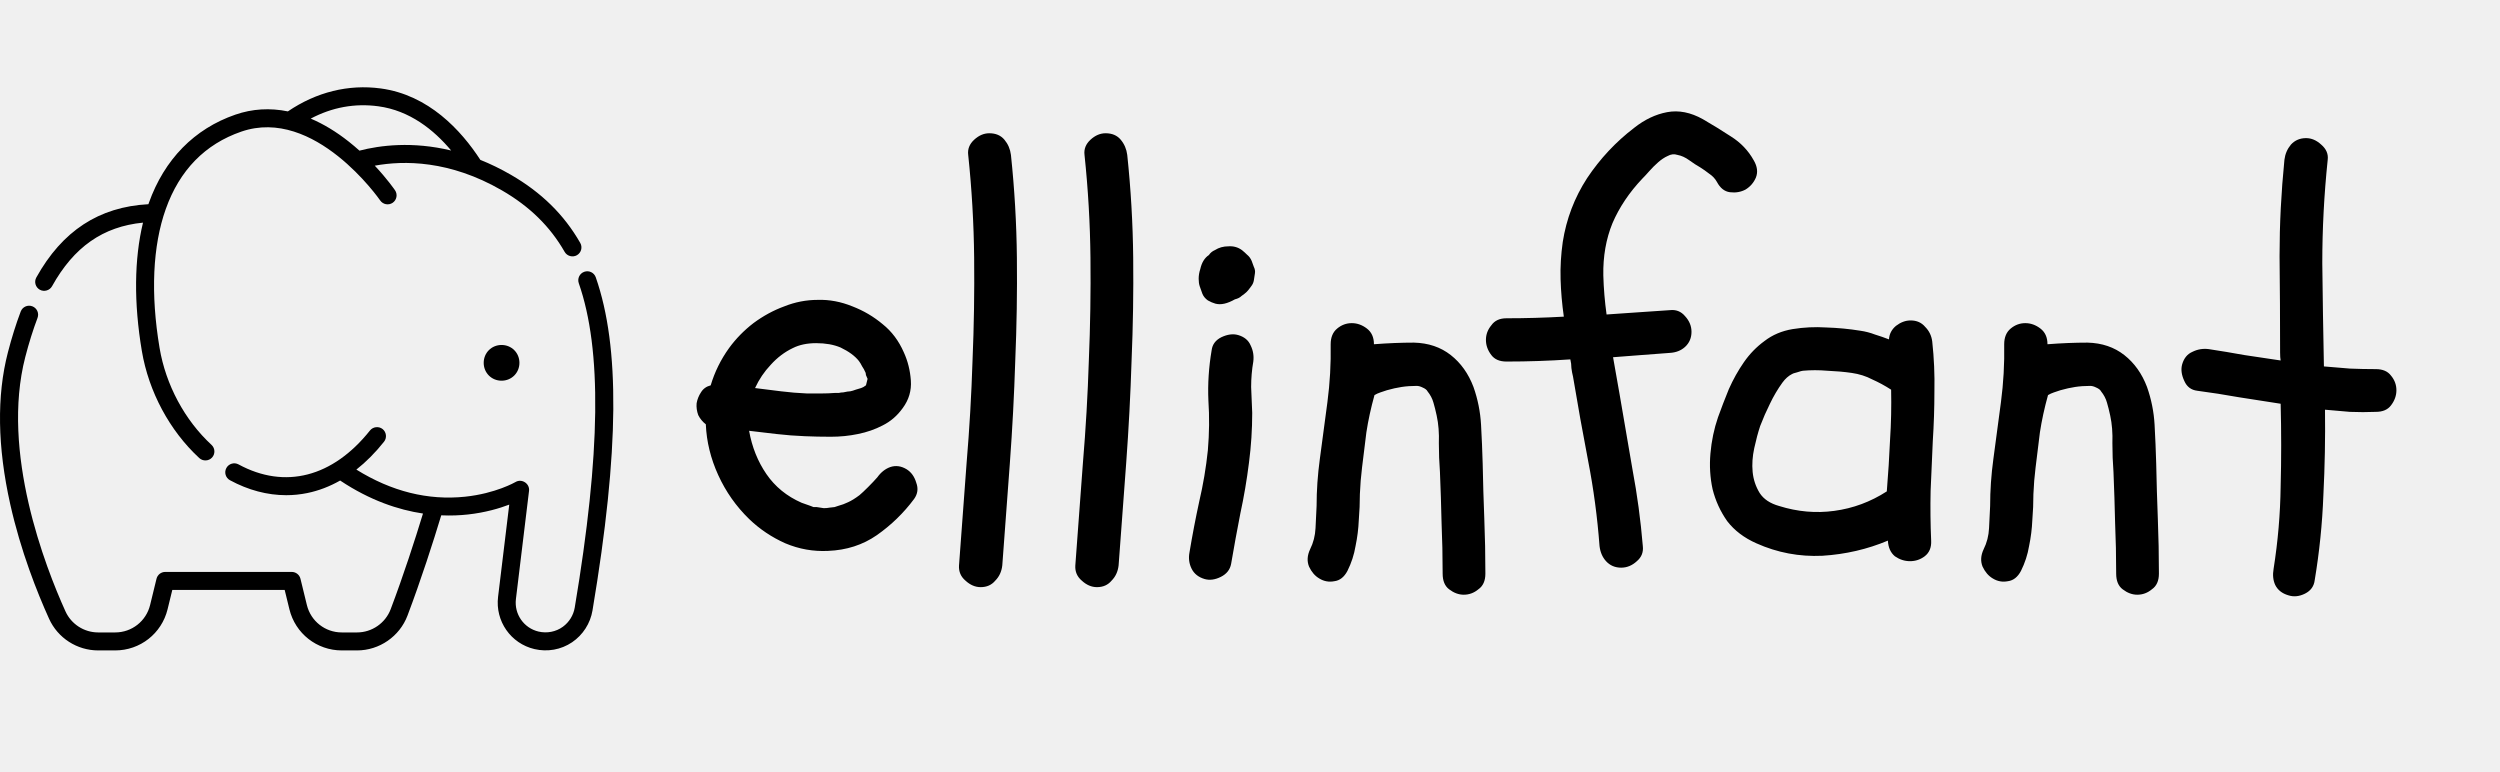
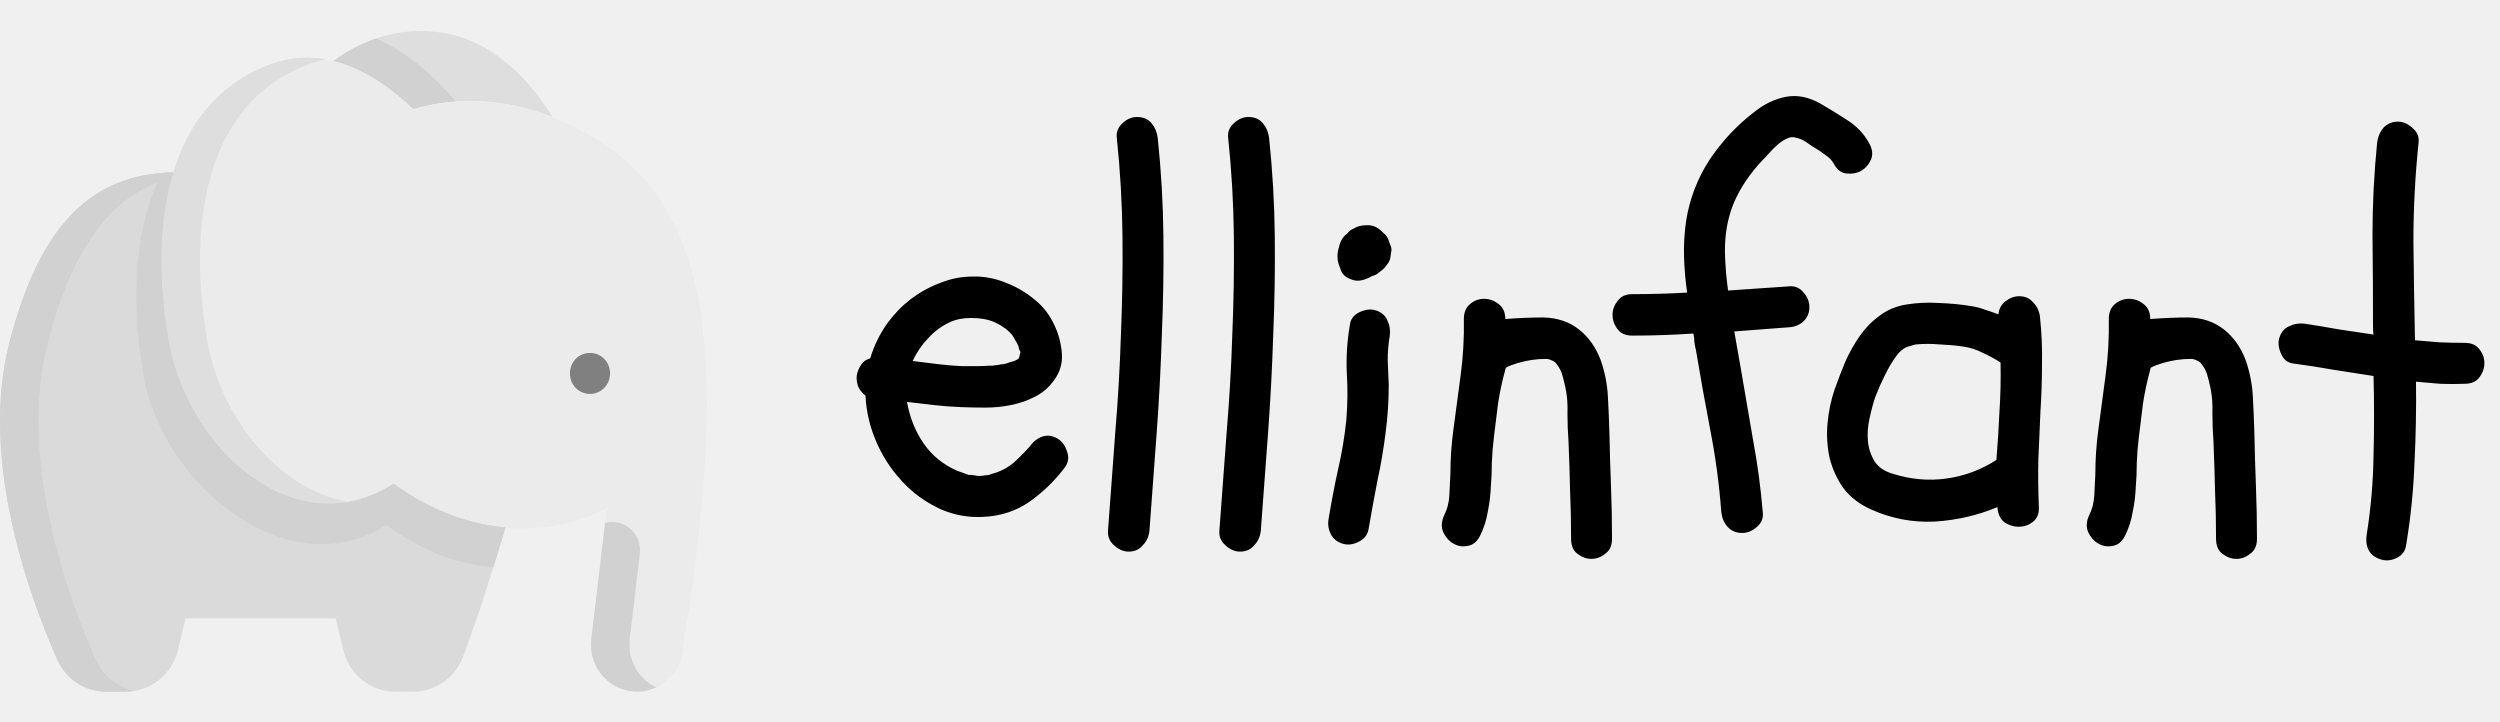
- <svg xmlns="http://www.w3.org/2000/svg" width="3159" height="975" viewBox="0 0 3159 975" fill="none">
-   <path d="M921.27 439.766C929.928 427.917 940.182 417.435 952.031 408.32C964.336 399.206 977.324 392.142 990.996 387.129C1004.67 381.66 1018.8 378.926 1033.38 378.926C1047.96 378.47 1062.55 381.204 1077.13 387.129C1091.26 392.598 1104.02 400.117 1115.41 409.688C1126.8 418.802 1135.69 430.651 1142.07 445.234C1147.08 456.172 1150.05 468.021 1150.96 480.781C1151.87 493.542 1148.45 505.163 1140.7 515.645C1133.87 525.215 1125.44 532.507 1115.41 537.52C1105.84 542.533 1095.36 546.178 1083.96 548.457C1073.03 550.736 1061.63 551.875 1049.79 551.875C1038.39 551.875 1027.45 551.647 1016.97 551.191C1005.12 550.736 993.275 549.824 981.426 548.457C970.033 547.09 958.411 545.723 946.562 544.355C950.208 564.863 957.5 583.092 968.438 599.043C979.375 614.993 994.186 627.07 1012.87 635.273C1017.88 637.096 1021.76 638.464 1024.49 639.375C1025.86 639.831 1027 640.286 1027.91 640.742C1029.28 640.742 1030.64 640.742 1032.01 640.742C1035.66 641.198 1038.62 641.654 1040.9 642.109C1043.63 642.109 1046.14 641.882 1048.42 641.426C1051.61 640.97 1053.66 640.742 1054.57 640.742C1055.94 640.286 1057.3 639.831 1058.67 639.375C1063.68 638.008 1068.01 636.413 1071.66 634.59C1075.76 632.767 1080.55 629.805 1086.02 625.703C1088.75 623.424 1092.4 620.007 1096.95 615.449C1101.51 610.892 1105.38 606.79 1108.57 603.145C1113.13 596.764 1118.6 592.435 1124.98 590.156C1131.82 587.878 1138.65 588.789 1145.49 592.891C1151.41 596.536 1155.51 602.233 1157.79 609.98C1160.53 617.272 1159.62 624.108 1155.06 630.488C1141.84 648.262 1126.12 663.529 1107.89 676.289C1090.12 688.594 1069.61 695.202 1046.37 696.113C1027.68 697.025 1009.68 693.835 992.363 686.543C975.046 678.796 959.779 668.542 946.562 655.781C930.156 639.831 917.168 621.374 907.598 600.41C898.027 579.447 892.786 558.027 891.875 536.152C887.773 532.962 884.583 529.089 882.305 524.531C880.482 519.518 879.798 514.505 880.254 509.492C881.165 504.479 882.988 499.922 885.723 495.82C888.457 491.263 892.559 488.301 898.027 486.934C903.04 470.072 910.788 454.349 921.27 439.766ZM1085.33 456.172C1080.32 449.792 1072.57 444.095 1062.09 439.082C1053.43 435.436 1043.18 433.613 1031.33 433.613C1019.93 433.613 1010.14 435.664 1001.93 439.766C991.452 444.779 982.109 451.842 973.906 460.957C965.703 469.616 959.095 479.414 954.082 490.352C965.02 491.719 975.957 493.086 986.895 494.453C997.832 495.82 1008.77 496.732 1019.71 497.188C1025.63 497.188 1031.56 497.188 1037.48 497.188C1043.4 497.188 1049.33 496.96 1055.25 496.504C1057.08 496.504 1058.67 496.504 1060.04 496.504C1061.86 496.048 1063.68 495.82 1065.51 495.82C1069.61 494.909 1072.57 494.453 1074.39 494.453C1076.67 493.997 1078.95 493.314 1081.23 492.402C1083.05 491.947 1085.33 491.263 1088.07 490.352C1090.35 489.44 1091.71 488.757 1092.17 488.301C1092.62 487.845 1093.31 487.389 1094.22 486.934L1096.27 478.73C1095.36 476.908 1094.67 475.312 1094.22 473.945C1094.22 472.122 1093.76 470.527 1092.85 469.16C1092.4 467.793 1091.26 465.742 1089.43 463.008C1088.07 460.273 1086.7 457.995 1085.33 456.172ZM1250.08 168.379C1258.28 168.379 1264.66 171.113 1269.22 176.582C1273.78 182.051 1276.51 188.431 1277.42 195.723C1281.98 239.017 1284.49 282.311 1284.94 325.605C1285.4 368.9 1284.71 412.194 1282.89 455.488C1281.52 498.783 1279.24 542.077 1276.05 585.371C1272.86 628.665 1269.67 671.732 1266.48 714.57C1265.57 722.318 1262.61 728.698 1257.6 733.711C1253.04 739.18 1246.89 741.914 1239.14 741.914C1232.3 741.914 1225.92 739.18 1220 733.711C1214.08 728.698 1211.34 722.318 1211.8 714.57C1214.99 671.732 1218.18 628.665 1221.37 585.371C1225.01 542.077 1227.52 498.783 1228.89 455.488C1230.71 412.194 1231.39 368.9 1230.94 325.605C1230.48 282.311 1227.98 239.017 1223.42 195.723C1222.51 188.431 1225.01 182.051 1230.94 176.582C1236.86 171.113 1243.24 168.379 1250.08 168.379ZM1397.05 168.379C1405.25 168.379 1411.63 171.113 1416.19 176.582C1420.75 182.051 1423.48 188.431 1424.39 195.723C1428.95 239.017 1431.46 282.311 1431.91 325.605C1432.37 368.9 1431.69 412.194 1429.86 455.488C1428.5 498.783 1426.22 542.077 1423.03 585.371C1419.84 628.665 1416.65 671.732 1413.46 714.57C1412.55 722.318 1409.58 728.698 1404.57 733.711C1400.01 739.18 1393.86 741.914 1386.11 741.914C1379.28 741.914 1372.9 739.18 1366.97 733.711C1361.05 728.698 1358.31 722.318 1358.77 714.57C1361.96 671.732 1365.15 628.665 1368.34 585.371C1371.99 542.077 1374.49 498.783 1375.86 455.488C1377.68 412.194 1378.37 368.9 1377.91 325.605C1377.45 282.311 1374.95 239.017 1370.39 195.723C1369.48 188.431 1371.99 182.051 1377.91 176.582C1383.83 171.113 1390.21 168.379 1397.05 168.379ZM1503.01 698.164C1506.65 676.289 1510.76 654.87 1515.31 633.906C1520.33 612.487 1523.97 590.84 1526.25 568.965C1528.07 547.546 1528.3 526.582 1526.93 506.074C1526.02 485.111 1527.39 463.919 1531.04 442.5C1531.95 435.208 1536.05 429.74 1543.34 426.094C1551.09 422.448 1558.15 421.536 1564.53 423.359C1572.28 425.638 1577.52 429.967 1580.25 436.348C1583.44 442.728 1584.58 449.564 1583.67 456.855C1581.85 467.337 1580.94 478.047 1580.94 488.984C1581.39 499.922 1581.85 510.859 1582.3 521.797C1582.3 542.76 1580.94 563.724 1578.2 584.688C1575.47 606.562 1571.82 627.982 1567.27 648.945C1563.16 669.909 1559.29 691.1 1555.64 712.52C1554.28 719.811 1549.95 725.28 1542.66 728.926C1535.36 732.572 1528.53 733.483 1522.15 731.66C1514.4 729.382 1508.93 725.052 1505.74 718.672C1502.55 712.292 1501.64 705.456 1503.01 698.164ZM1535.82 383.711C1532.63 382.799 1529.44 381.432 1526.25 379.609C1523.06 377.331 1520.78 374.596 1519.41 371.406C1518.05 367.76 1516.91 364.57 1516 361.836C1515.08 359.102 1514.63 355.911 1514.63 352.266C1514.63 348.164 1515.31 344.062 1516.68 339.961C1518.5 331.758 1522.15 325.833 1527.62 322.188C1529.44 319.453 1531.95 317.402 1535.14 316.035C1540.15 312.845 1545.85 311.25 1552.23 311.25C1558.61 310.794 1564.3 312.389 1569.32 316.035C1571.6 317.858 1573.87 319.909 1576.15 322.188C1578.43 324.01 1580.25 326.517 1581.62 329.707C1582.53 331.986 1583.44 334.492 1584.36 337.227C1585.72 339.961 1586.18 342.695 1585.72 345.43C1585.27 348.62 1584.81 351.582 1584.36 354.316C1583.9 357.051 1582.76 359.557 1580.94 361.836C1578.66 365.026 1576.84 367.305 1575.47 368.672C1574.1 370.039 1571.82 371.862 1568.63 374.141C1566.81 375.964 1564.08 377.331 1560.43 378.242C1550.86 383.711 1542.66 385.534 1535.82 383.711ZM1663.65 639.375C1663.65 619.779 1665.02 599.954 1667.75 579.902C1670.94 555.749 1674.13 531.823 1677.32 508.125C1680.51 483.971 1681.88 459.59 1681.43 434.98C1681.43 426.322 1684.16 419.714 1689.63 415.156C1695.1 410.599 1701.25 408.32 1708.09 408.32C1714.92 408.32 1721.3 410.599 1727.23 415.156C1733.15 419.714 1736.11 426.322 1736.11 434.98C1753.89 433.613 1770.75 432.93 1786.7 432.93C1804.93 433.385 1820.42 438.626 1833.18 448.652C1845.94 458.678 1855.51 472.122 1861.89 488.984C1867.36 504.479 1870.55 520.43 1871.46 536.836C1872.38 553.242 1873.06 569.648 1873.52 586.055C1873.97 609.297 1874.65 632.539 1875.57 655.781C1876.48 678.568 1876.93 701.582 1876.93 724.824C1876.93 733.939 1873.97 740.547 1868.05 744.648C1862.58 749.206 1856.43 751.484 1849.59 751.484C1843.21 751.484 1837.06 749.206 1831.13 744.648C1825.66 740.547 1822.93 733.939 1822.93 724.824C1822.93 702.949 1822.47 681.53 1821.56 660.566C1821.11 639.603 1820.42 618.184 1819.51 596.309C1818.6 584.46 1818.14 572.383 1818.14 560.078C1818.6 547.318 1817.69 535.697 1815.41 525.215C1814.04 518.835 1812.68 513.366 1811.31 508.809C1809.94 503.796 1807.43 499.01 1803.79 494.453C1802.88 492.63 1800.83 491.035 1797.64 489.668C1794.9 488.301 1792.4 487.617 1790.12 487.617C1783.28 487.617 1776.9 488.073 1770.98 488.984C1765.05 489.896 1758.9 491.263 1752.52 493.086C1749.79 493.997 1747.05 494.909 1744.32 495.82C1741.58 496.732 1739.08 497.871 1736.8 499.238C1732.24 515.645 1728.82 531.367 1726.54 546.406C1724.72 560.99 1722.9 575.801 1721.07 590.84C1719.71 601.777 1718.8 612.943 1718.34 624.336C1718.34 635.273 1717.88 646.211 1716.97 657.148C1716.52 668.086 1715.15 679.023 1712.87 689.961C1711.05 700.898 1707.63 711.38 1702.62 721.406C1698.52 729.154 1693.05 733.483 1686.21 734.395C1679.38 735.762 1672.99 734.622 1667.07 730.977C1661.6 727.786 1657.27 722.773 1654.08 715.938C1651.35 709.102 1651.8 701.81 1655.45 694.062C1659.55 685.859 1661.83 676.973 1662.29 667.402C1662.74 657.832 1663.2 648.49 1663.65 639.375ZM1974.69 305.781C1979.24 276.615 1989.5 249.727 2005.45 225.117C2021.86 200.508 2041.68 179.316 2064.92 161.543C2078.14 151.061 2092.04 144.453 2106.62 141.719C2121.2 138.984 2136.24 141.947 2151.74 150.605C2163.59 157.441 2175.44 164.733 2187.29 172.48C2199.59 180.228 2209.16 190.254 2216 202.559C2220.55 210.306 2221.46 217.598 2218.73 224.434C2216 230.814 2211.67 235.827 2205.74 239.473C2199.82 242.663 2193.21 243.802 2185.92 242.891C2179.08 241.979 2173.61 237.65 2169.51 229.902C2167.23 225.801 2164.04 222.383 2159.94 219.648C2155.84 216.458 2151.97 213.724 2148.32 211.445C2144.22 209.167 2139.66 206.204 2134.65 202.559C2129.64 198.913 2124.62 196.634 2119.61 195.723C2115.51 194.355 2111.41 194.811 2107.3 197.09C2103.2 198.913 2099.1 201.647 2095 205.293C2091.35 208.483 2087.71 212.129 2084.06 216.23C2080.87 219.876 2077.91 223.066 2075.18 225.801C2058.77 243.118 2046.24 261.803 2037.58 281.855C2029.38 301.908 2025.5 324.01 2025.96 348.164C2026.41 364.57 2027.78 380.977 2030.06 397.383C2043.27 396.471 2056.49 395.56 2069.71 394.648C2083.38 393.737 2096.82 392.826 2110.04 391.914C2117.79 391.003 2124.17 393.509 2129.18 399.434C2134.65 405.358 2137.38 411.966 2137.38 419.258C2137.38 427.005 2134.65 433.385 2129.18 438.398C2124.17 442.956 2117.79 445.462 2110.04 445.918C2098.19 446.829 2086.11 447.741 2073.81 448.652C2061.96 449.564 2050.11 450.475 2038.26 451.387C2039.63 459.134 2041 466.882 2042.36 474.629C2043.73 482.376 2045.1 490.124 2046.46 497.871C2051.93 530.228 2057.4 562.129 2062.87 593.574C2068.8 625.02 2073.12 657.148 2075.86 689.961C2076.77 697.708 2074.26 704.089 2068.34 709.102C2062.42 714.57 2055.81 717.305 2048.52 717.305C2040.77 717.305 2034.39 714.57 2029.38 709.102C2024.82 704.089 2022.08 697.708 2021.17 689.961C2018.44 653.503 2013.65 617.728 2006.82 582.637C1999.98 547.09 1993.6 511.543 1987.68 475.996C1986.76 472.35 1986.08 468.704 1985.62 465.059C1985.62 461.413 1985.17 457.767 1984.26 454.121C1971.04 455.033 1957.6 455.716 1943.93 456.172C1930.71 456.628 1917.27 456.855 1903.59 456.855C1894.93 456.855 1888.55 454.121 1884.45 448.652C1879.9 442.728 1877.62 436.348 1877.62 429.512C1877.62 422.676 1879.9 416.523 1884.45 411.055C1888.55 405.13 1894.93 402.168 1903.59 402.168C1927.75 402.168 1951.9 401.484 1976.05 400.117C1973.78 384.167 1972.41 368.444 1971.95 352.949C1971.5 337.454 1972.41 321.732 1974.69 305.781ZM2219.41 686.543C2203.92 679.707 2191.61 670.365 2182.5 658.516C2173.84 646.211 2167.69 632.767 2164.04 618.184C2160.85 603.6 2159.94 588.561 2161.31 573.066C2162.68 557.116 2165.87 541.849 2170.88 527.266C2174.98 515.872 2179.54 504.023 2184.55 491.719C2190.02 479.414 2196.4 468.021 2203.69 457.539C2210.98 447.057 2219.64 438.171 2229.67 430.879C2239.69 423.132 2251.54 418.118 2265.21 415.84C2279.34 413.561 2293.47 412.878 2307.6 413.789C2322.18 414.245 2336.54 415.612 2350.66 417.891C2357.04 418.802 2363.2 420.397 2369.12 422.676C2375.05 424.499 2380.97 426.549 2386.89 428.828C2387.35 421.992 2390.31 416.296 2395.78 411.738C2401.71 407.181 2407.86 404.902 2414.24 404.902C2421.99 404.902 2428.14 407.637 2432.7 413.105C2437.71 418.118 2440.67 424.271 2441.58 431.562C2443.86 452.526 2444.77 473.49 2444.32 494.453C2444.32 515.417 2443.63 536.38 2442.27 557.344C2441.35 578.307 2440.44 599.271 2439.53 620.234C2439.08 641.198 2439.3 662.161 2440.21 683.125C2440.67 691.784 2437.94 698.392 2432.01 702.949C2426.54 707.051 2420.39 709.102 2413.55 709.102C2406.72 709.102 2400.34 707.051 2394.41 702.949C2388.95 698.392 2385.98 691.784 2385.53 683.125C2359.55 694.062 2331.98 700.443 2302.81 702.266C2273.65 703.633 2245.85 698.392 2219.41 686.543ZM2224.2 538.203C2221.46 546.406 2218.96 555.749 2216.68 566.23C2214.4 576.712 2213.72 586.738 2214.63 596.309C2215.54 605.879 2218.5 614.766 2223.52 622.969C2228.53 630.716 2236.73 636.185 2248.12 639.375C2271.37 646.667 2294.61 648.717 2317.85 645.527C2341.55 642.337 2363.65 634.134 2384.16 620.918C2385.98 598.587 2387.35 576.94 2388.26 555.977C2389.63 535.013 2390.08 513.822 2389.63 492.402C2381.88 487.389 2373.91 483.06 2365.7 479.414C2357.96 475.312 2349.3 472.578 2339.73 471.211C2330.16 469.844 2319.9 468.932 2308.96 468.477C2298.48 467.565 2288.23 467.565 2278.2 468.477C2277.29 468.477 2274.79 469.16 2270.68 470.527C2267.04 471.439 2264.99 472.122 2264.53 472.578C2259.97 474.857 2255.87 478.503 2252.23 483.516C2246.3 491.719 2241.06 500.605 2236.5 510.176C2231.95 519.29 2227.85 528.633 2224.2 538.203ZM2514.73 639.375C2514.73 619.779 2516.09 599.954 2518.83 579.902C2522.02 555.749 2525.21 531.823 2528.4 508.125C2531.59 483.971 2532.96 459.59 2532.5 434.98C2532.5 426.322 2535.23 419.714 2540.7 415.156C2546.17 410.599 2552.32 408.32 2559.16 408.32C2566 408.32 2572.38 410.599 2578.3 415.156C2584.23 419.714 2587.19 426.322 2587.19 434.98C2604.96 433.613 2621.82 432.93 2637.77 432.93C2656 433.385 2671.5 438.626 2684.26 448.652C2697.02 458.678 2706.59 472.122 2712.97 488.984C2718.44 504.479 2721.63 520.43 2722.54 536.836C2723.45 553.242 2724.13 569.648 2724.59 586.055C2725.05 609.297 2725.73 632.539 2726.64 655.781C2727.55 678.568 2728.01 701.582 2728.01 724.824C2728.01 733.939 2725.05 740.547 2719.12 744.648C2713.65 749.206 2707.5 751.484 2700.66 751.484C2694.28 751.484 2688.13 749.206 2682.21 744.648C2676.74 740.547 2674 733.939 2674 724.824C2674 702.949 2673.55 681.53 2672.64 660.566C2672.18 639.603 2671.5 618.184 2670.59 596.309C2669.67 584.46 2669.22 572.383 2669.22 560.078C2669.67 547.318 2668.76 535.697 2666.48 525.215C2665.12 518.835 2663.75 513.366 2662.38 508.809C2661.02 503.796 2658.51 499.01 2654.86 494.453C2653.95 492.63 2651.9 491.035 2648.71 489.668C2645.98 488.301 2643.47 487.617 2641.19 487.617C2634.36 487.617 2627.98 488.073 2622.05 488.984C2616.13 489.896 2609.97 491.263 2603.59 493.086C2600.86 493.997 2598.12 494.909 2595.39 495.82C2592.66 496.732 2590.15 497.871 2587.87 499.238C2583.31 515.645 2579.9 531.367 2577.62 546.406C2575.79 560.99 2573.97 575.801 2572.15 590.84C2570.78 601.777 2569.87 612.943 2569.41 624.336C2569.41 635.273 2568.96 646.211 2568.05 657.148C2567.59 668.086 2566.22 679.023 2563.95 689.961C2562.12 700.898 2558.7 711.38 2553.69 721.406C2549.59 729.154 2544.12 733.483 2537.29 734.395C2530.45 735.762 2524.07 734.622 2518.14 730.977C2512.68 727.786 2508.35 722.773 2505.16 715.938C2502.42 709.102 2502.88 701.81 2506.52 694.062C2510.62 685.859 2512.9 676.973 2513.36 667.402C2513.82 657.832 2514.27 648.49 2514.73 639.375ZM3002.13 466.426C3010.79 466.426 3017.17 469.16 3021.27 474.629C3025.83 480.098 3028.11 486.25 3028.11 493.086C3028.11 499.922 3025.83 506.302 3021.27 512.227C3017.17 517.695 3010.79 520.43 3002.13 520.43C2991.19 520.885 2980.25 520.885 2969.32 520.43C2958.83 519.518 2948.35 518.607 2937.87 517.695C2938.33 553.698 2937.64 589.701 2935.82 625.703C2934.45 661.706 2930.81 697.48 2924.88 733.027C2923.97 740.775 2919.87 746.471 2912.58 750.117C2905.29 753.763 2898.22 754.447 2891.39 752.168C2883.64 749.889 2878.17 745.56 2874.98 739.18C2872.25 733.255 2871.56 726.419 2872.93 718.672C2878.4 684.036 2881.36 649.401 2881.82 614.766C2882.73 580.13 2882.73 545.267 2881.82 510.176C2864.5 507.441 2846.95 504.707 2829.18 501.973C2811.41 498.783 2793.86 496.048 2776.54 493.77C2768.8 492.858 2763.33 488.757 2760.14 481.465C2756.49 473.717 2755.58 466.654 2757.4 460.273C2759.68 452.526 2764.01 447.285 2770.39 444.551C2776.77 441.361 2783.61 440.221 2790.9 441.133C2805.94 443.411 2820.98 445.918 2836.02 448.652C2851.05 450.931 2866.32 453.21 2881.82 455.488C2881.36 453.21 2881.13 449.792 2881.13 445.234C2881.13 404.219 2880.9 363.659 2880.45 323.555C2880.45 283.451 2882.5 242.891 2886.6 201.875C2887.51 194.583 2890.25 188.203 2894.8 182.734C2899.82 177.266 2906.2 174.531 2913.95 174.531C2920.78 174.531 2927.16 177.266 2933.09 182.734C2939.47 188.203 2942.2 194.583 2941.29 201.875C2936.73 245.625 2934.45 289.147 2934.45 332.441C2934.91 375.28 2935.59 418.802 2936.5 463.008C2947.44 463.919 2958.38 464.831 2969.32 465.742C2980.25 466.198 2991.19 466.426 3002.13 466.426Z" fill="black" />
+ <svg xmlns="http://www.w3.org/2000/svg" width="3299" height="952" viewBox="0 0 3299 952" fill="none">
+   <path d="M1171.56 425.766C1180.22 413.917 1190.47 403.435 1202.32 394.32C1214.62 385.206 1227.61 378.142 1241.29 373.129C1254.96 367.66 1269.08 364.926 1283.67 364.926C1298.25 364.47 1312.83 367.204 1327.42 373.129C1341.55 378.598 1354.31 386.117 1365.7 395.688C1377.09 404.802 1385.98 416.651 1392.36 431.234C1397.37 442.172 1400.33 454.021 1401.25 466.781C1402.16 479.542 1398.74 491.163 1390.99 501.645C1384.16 511.215 1375.73 518.507 1365.7 523.52C1356.13 528.533 1345.65 532.178 1334.25 534.457C1323.32 536.736 1311.92 537.875 1300.07 537.875C1288.68 537.875 1277.74 537.647 1267.26 537.191C1255.41 536.736 1243.56 535.824 1231.71 534.457C1220.32 533.09 1208.7 531.723 1196.85 530.355C1200.5 550.863 1207.79 569.092 1218.73 585.043C1229.66 600.993 1244.48 613.07 1263.16 621.273C1268.17 623.096 1272.05 624.464 1274.78 625.375C1276.15 625.831 1277.29 626.286 1278.2 626.742C1279.57 626.742 1280.93 626.742 1282.3 626.742C1285.95 627.198 1288.91 627.654 1291.19 628.109C1293.92 628.109 1296.43 627.882 1298.71 627.426C1301.9 626.97 1303.95 626.742 1304.86 626.742C1306.23 626.286 1307.59 625.831 1308.96 625.375C1313.97 624.008 1318.3 622.413 1321.95 620.59C1326.05 618.767 1330.84 615.805 1336.3 611.703C1339.04 609.424 1342.68 606.007 1347.24 601.449C1351.8 596.892 1355.67 592.79 1358.86 589.145C1363.42 582.764 1368.89 578.435 1375.27 576.156C1382.11 573.878 1388.94 574.789 1395.78 578.891C1401.7 582.536 1405.8 588.233 1408.08 595.98C1410.82 603.272 1409.9 610.108 1405.35 616.488C1392.13 634.262 1376.41 649.529 1358.18 662.289C1340.41 674.594 1319.9 681.202 1296.66 682.113C1277.97 683.025 1259.97 679.835 1242.65 672.543C1225.33 664.796 1210.07 654.542 1196.85 641.781C1180.45 625.831 1167.46 607.374 1157.89 586.41C1148.32 565.447 1143.08 544.027 1142.16 522.152C1138.06 518.962 1134.87 515.089 1132.59 510.531C1130.77 505.518 1130.09 500.505 1130.54 495.492C1131.45 490.479 1133.28 485.922 1136.01 481.82C1138.75 477.263 1142.85 474.301 1148.32 472.934C1153.33 456.072 1161.08 440.349 1171.56 425.766ZM1335.62 442.172C1330.61 435.792 1322.86 430.095 1312.38 425.082C1303.72 421.436 1293.47 419.613 1281.62 419.613C1270.22 419.613 1260.43 421.664 1252.22 425.766C1241.74 430.779 1232.4 437.842 1224.2 446.957C1215.99 455.616 1209.38 465.414 1204.37 476.352C1215.31 477.719 1226.25 479.086 1237.18 480.453C1248.12 481.82 1259.06 482.732 1270 483.188C1275.92 483.188 1281.85 483.188 1287.77 483.188C1293.69 483.188 1299.62 482.96 1305.54 482.504C1307.37 482.504 1308.96 482.504 1310.33 482.504C1312.15 482.048 1313.97 481.82 1315.8 481.82C1319.9 480.909 1322.86 480.453 1324.68 480.453C1326.96 479.997 1329.24 479.314 1331.52 478.402C1333.34 477.947 1335.62 477.263 1338.36 476.352C1340.63 475.44 1342 474.757 1342.46 474.301C1342.91 473.845 1343.6 473.389 1344.51 472.934L1346.56 464.73C1345.65 462.908 1344.96 461.312 1344.51 459.945C1344.51 458.122 1344.05 456.527 1343.14 455.16C1342.68 453.793 1341.55 451.742 1339.72 449.008C1338.36 446.273 1336.99 443.995 1335.62 442.172ZM1500.37 154.379C1508.57 154.379 1514.95 157.113 1519.51 162.582C1524.07 168.051 1526.8 174.431 1527.71 181.723C1532.27 225.017 1534.77 268.311 1535.23 311.605C1535.69 354.9 1535 398.194 1533.18 441.488C1531.81 484.783 1529.53 528.077 1526.34 571.371C1523.15 614.665 1519.96 657.732 1516.77 700.57C1515.86 708.318 1512.9 714.698 1507.89 719.711C1503.33 725.18 1497.18 727.914 1489.43 727.914C1482.59 727.914 1476.21 725.18 1470.29 719.711C1464.36 714.698 1461.63 708.318 1462.09 700.57C1465.28 657.732 1468.47 614.665 1471.66 571.371C1475.3 528.077 1477.81 484.783 1479.18 441.488C1481 398.194 1481.68 354.9 1481.23 311.605C1480.77 268.311 1478.26 225.017 1473.71 181.723C1472.8 174.431 1475.3 168.051 1481.23 162.582C1487.15 157.113 1493.53 154.379 1500.37 154.379ZM1647.34 154.379C1655.54 154.379 1661.92 157.113 1666.48 162.582C1671.04 168.051 1673.77 174.431 1674.68 181.723C1679.24 225.017 1681.75 268.311 1682.2 311.605C1682.66 354.9 1681.98 398.194 1680.15 441.488C1678.79 484.783 1676.51 528.077 1673.32 571.371C1670.13 614.665 1666.94 657.732 1663.75 700.57C1662.83 708.318 1659.87 714.698 1654.86 719.711C1650.3 725.18 1644.15 727.914 1636.4 727.914C1629.57 727.914 1623.19 725.18 1617.26 719.711C1611.34 714.698 1608.6 708.318 1609.06 700.57C1612.25 657.732 1615.44 614.665 1618.63 571.371C1622.27 528.077 1624.78 484.783 1626.15 441.488C1627.97 398.194 1628.65 354.9 1628.2 311.605C1627.74 268.311 1625.24 225.017 1620.68 181.723C1619.77 174.431 1622.27 168.051 1628.2 162.582C1634.12 157.113 1640.5 154.379 1647.34 154.379ZM1753.3 684.164C1756.94 662.289 1761.04 640.87 1765.6 619.906C1770.61 598.487 1774.26 576.84 1776.54 554.965C1778.36 533.546 1778.59 512.582 1777.22 492.074C1776.31 471.111 1777.68 449.919 1781.32 428.5C1782.24 421.208 1786.34 415.74 1793.63 412.094C1801.38 408.448 1808.44 407.536 1814.82 409.359C1822.57 411.638 1827.81 415.967 1830.54 422.348C1833.73 428.728 1834.87 435.564 1833.96 442.855C1832.14 453.337 1831.23 464.047 1831.23 474.984C1831.68 485.922 1832.14 496.859 1832.59 507.797C1832.59 528.76 1831.23 549.724 1828.49 570.688C1825.76 592.562 1822.11 613.982 1817.55 634.945C1813.45 655.909 1809.58 677.1 1805.93 698.52C1804.57 705.811 1800.24 711.28 1792.95 714.926C1785.65 718.572 1778.82 719.483 1772.44 717.66C1764.69 715.382 1759.22 711.052 1756.03 704.672C1752.84 698.292 1751.93 691.456 1753.3 684.164ZM1786.11 369.711C1782.92 368.799 1779.73 367.432 1776.54 365.609C1773.35 363.331 1771.07 360.596 1769.7 357.406C1768.34 353.76 1767.2 350.57 1766.29 347.836C1765.37 345.102 1764.92 341.911 1764.92 338.266C1764.92 334.164 1765.6 330.062 1766.97 325.961C1768.79 317.758 1772.44 311.833 1777.91 308.188C1779.73 305.453 1782.24 303.402 1785.43 302.035C1790.44 298.845 1796.14 297.25 1802.52 297.25C1808.9 296.794 1814.59 298.389 1819.61 302.035C1821.88 303.858 1824.16 305.909 1826.44 308.188C1828.72 310.01 1830.54 312.517 1831.91 315.707C1832.82 317.986 1833.73 320.492 1834.64 323.227C1836.01 325.961 1836.47 328.695 1836.01 331.43C1835.56 334.62 1835.1 337.582 1834.64 340.316C1834.19 343.051 1833.05 345.557 1831.23 347.836C1828.95 351.026 1827.12 353.305 1825.76 354.672C1824.39 356.039 1822.11 357.862 1818.92 360.141C1817.1 361.964 1814.36 363.331 1810.72 364.242C1801.15 369.711 1792.95 371.534 1786.11 369.711ZM1913.94 625.375C1913.94 605.779 1915.31 585.954 1918.04 565.902C1921.23 541.749 1924.42 517.823 1927.61 494.125C1930.8 469.971 1932.17 445.59 1931.71 420.98C1931.71 412.322 1934.45 405.714 1939.92 401.156C1945.39 396.599 1951.54 394.32 1958.38 394.32C1965.21 394.32 1971.59 396.599 1977.52 401.156C1983.44 405.714 1986.4 412.322 1986.4 420.98C2004.18 419.613 2021.04 418.93 2036.99 418.93C2055.22 419.385 2070.71 424.626 2083.47 434.652C2096.23 444.678 2105.8 458.122 2112.18 474.984C2117.65 490.479 2120.84 506.43 2121.75 522.836C2122.67 539.242 2123.35 555.648 2123.8 572.055C2124.26 595.297 2124.94 618.539 2125.86 641.781C2126.77 664.568 2127.22 687.582 2127.22 710.824C2127.22 719.939 2124.26 726.547 2118.34 730.648C2112.87 735.206 2106.71 737.484 2099.88 737.484C2093.5 737.484 2087.35 735.206 2081.42 730.648C2075.95 726.547 2073.22 719.939 2073.22 710.824C2073.22 688.949 2072.76 667.53 2071.85 646.566C2071.4 625.603 2070.71 604.184 2069.8 582.309C2068.89 570.46 2068.43 558.383 2068.43 546.078C2068.89 533.318 2067.98 521.697 2065.7 511.215C2064.33 504.835 2062.96 499.366 2061.6 494.809C2060.23 489.796 2057.72 485.01 2054.08 480.453C2053.17 478.63 2051.12 477.035 2047.93 475.668C2045.19 474.301 2042.68 473.617 2040.41 473.617C2033.57 473.617 2027.19 474.073 2021.27 474.984C2015.34 475.896 2009.19 477.263 2002.81 479.086C2000.07 479.997 1997.34 480.909 1994.61 481.82C1991.87 482.732 1989.36 483.871 1987.09 485.238C1982.53 501.645 1979.11 517.367 1976.83 532.406C1975.01 546.99 1973.19 561.801 1971.36 576.84C1970 587.777 1969.08 598.943 1968.63 610.336C1968.63 621.273 1968.17 632.211 1967.26 643.148C1966.81 654.086 1965.44 665.023 1963.16 675.961C1961.34 686.898 1957.92 697.38 1952.91 707.406C1948.8 715.154 1943.34 719.483 1936.5 720.395C1929.66 721.762 1923.28 720.622 1917.36 716.977C1911.89 713.786 1907.56 708.773 1904.37 701.938C1901.64 695.102 1902.09 687.81 1905.74 680.062C1909.84 671.859 1912.12 662.973 1912.57 653.402C1913.03 643.832 1913.49 634.49 1913.94 625.375ZM2224.98 291.781C2229.53 262.615 2239.79 235.727 2255.74 211.117C2272.14 186.508 2291.97 165.316 2315.21 147.543C2328.43 137.061 2342.33 130.453 2356.91 127.719C2371.49 124.984 2386.53 127.947 2402.03 136.605C2413.88 143.441 2425.73 150.733 2437.57 158.48C2449.88 166.228 2459.45 176.254 2466.29 188.559C2470.84 196.306 2471.75 203.598 2469.02 210.434C2466.29 216.814 2461.96 221.827 2456.03 225.473C2450.11 228.663 2443.5 229.802 2436.21 228.891C2429.37 227.979 2423.9 223.65 2419.8 215.902C2417.52 211.801 2414.33 208.383 2410.23 205.648C2406.13 202.458 2402.26 199.724 2398.61 197.445C2394.51 195.167 2389.95 192.204 2384.94 188.559C2379.92 184.913 2374.91 182.634 2369.9 181.723C2365.8 180.355 2361.7 180.811 2357.59 183.09C2353.49 184.913 2349.39 187.647 2345.29 191.293C2341.64 194.483 2338 198.129 2334.35 202.23C2331.16 205.876 2328.2 209.066 2325.46 211.801C2309.06 229.118 2296.53 247.803 2287.87 267.855C2279.66 287.908 2275.79 310.01 2276.25 334.164C2276.7 350.57 2278.07 366.977 2280.35 383.383C2293.56 382.471 2306.78 381.56 2320 380.648C2333.67 379.737 2347.11 378.826 2360.33 377.914C2368.08 377.003 2374.46 379.509 2379.47 385.434C2384.94 391.358 2387.67 397.966 2387.67 405.258C2387.67 413.005 2384.94 419.385 2379.47 424.398C2374.46 428.956 2368.08 431.462 2360.33 431.918C2348.48 432.829 2336.4 433.741 2324.1 434.652C2312.25 435.564 2300.4 436.475 2288.55 437.387C2289.92 445.134 2291.29 452.882 2292.65 460.629C2294.02 468.376 2295.39 476.124 2296.75 483.871C2302.22 516.228 2307.69 548.129 2313.16 579.574C2319.08 611.02 2323.41 643.148 2326.15 675.961C2327.06 683.708 2324.55 690.089 2318.63 695.102C2312.7 700.57 2306.1 703.305 2298.8 703.305C2291.06 703.305 2284.68 700.57 2279.66 695.102C2275.11 690.089 2272.37 683.708 2271.46 675.961C2268.73 639.503 2263.94 603.728 2257.11 568.637C2250.27 533.09 2243.89 497.543 2237.96 461.996C2237.05 458.35 2236.37 454.704 2235.91 451.059C2235.91 447.413 2235.46 443.767 2234.55 440.121C2221.33 441.033 2207.89 441.716 2194.21 442.172C2181 442.628 2167.55 442.855 2153.88 442.855C2145.22 442.855 2138.84 440.121 2134.74 434.652C2130.18 428.728 2127.91 422.348 2127.91 415.512C2127.91 408.676 2130.18 402.523 2134.74 397.055C2138.84 391.13 2145.22 388.168 2153.88 388.168C2178.04 388.168 2202.19 387.484 2226.34 386.117C2224.07 370.167 2222.7 354.444 2222.24 338.949C2221.79 323.454 2222.7 307.732 2224.98 291.781ZM2469.7 672.543C2454.21 665.707 2441.9 656.365 2432.79 644.516C2424.13 632.211 2417.98 618.767 2414.33 604.184C2411.14 589.6 2410.23 574.561 2411.6 559.066C2412.96 543.116 2416.15 527.849 2421.17 513.266C2425.27 501.872 2429.83 490.023 2434.84 477.719C2440.31 465.414 2446.69 454.021 2453.98 443.539C2461.27 433.057 2469.93 424.171 2479.96 416.879C2489.98 409.132 2501.83 404.118 2515.5 401.84C2529.63 399.561 2543.76 398.878 2557.89 399.789C2572.47 400.245 2586.83 401.612 2600.95 403.891C2607.33 404.802 2613.49 406.397 2619.41 408.676C2625.33 410.499 2631.26 412.549 2637.18 414.828C2637.64 407.992 2640.6 402.296 2646.07 397.738C2651.99 393.181 2658.15 390.902 2664.53 390.902C2672.27 390.902 2678.43 393.637 2682.98 399.105C2688 404.118 2690.96 410.271 2691.87 417.562C2694.15 438.526 2695.06 459.49 2694.61 480.453C2694.61 501.417 2693.92 522.38 2692.55 543.344C2691.64 564.307 2690.73 585.271 2689.82 606.234C2689.36 627.198 2689.59 648.161 2690.5 669.125C2690.96 677.784 2688.23 684.392 2682.3 688.949C2676.83 693.051 2670.68 695.102 2663.84 695.102C2657.01 695.102 2650.63 693.051 2644.7 688.949C2639.23 684.392 2636.27 677.784 2635.82 669.125C2609.84 680.062 2582.27 686.443 2553.1 688.266C2523.93 689.633 2496.14 684.392 2469.7 672.543ZM2474.49 524.203C2471.75 532.406 2469.25 541.749 2466.97 552.23C2464.69 562.712 2464.01 572.738 2464.92 582.309C2465.83 591.879 2468.79 600.766 2473.8 608.969C2478.82 616.716 2487.02 622.185 2498.41 625.375C2521.66 632.667 2544.9 634.717 2568.14 631.527C2591.84 628.337 2613.94 620.134 2634.45 606.918C2636.27 584.587 2637.64 562.94 2638.55 541.977C2639.92 521.013 2640.37 499.822 2639.92 478.402C2632.17 473.389 2624.2 469.06 2615.99 465.414C2608.24 461.312 2599.59 458.578 2590.02 457.211C2580.45 455.844 2570.19 454.932 2559.25 454.477C2548.77 453.565 2538.52 453.565 2528.49 454.477C2527.58 454.477 2525.07 455.16 2520.97 456.527C2517.33 457.439 2515.28 458.122 2514.82 458.578C2510.26 460.857 2506.16 464.503 2502.52 469.516C2496.59 477.719 2491.35 486.605 2486.79 496.176C2482.24 505.29 2478.13 514.633 2474.49 524.203ZM2765.02 625.375C2765.02 605.779 2766.38 585.954 2769.12 565.902C2772.31 541.749 2775.5 517.823 2778.69 494.125C2781.88 469.971 2783.24 445.59 2782.79 420.98C2782.79 412.322 2785.52 405.714 2790.99 401.156C2796.46 396.599 2802.61 394.32 2809.45 394.32C2816.29 394.32 2822.67 396.599 2828.59 401.156C2834.51 405.714 2837.48 412.322 2837.48 420.98C2855.25 419.613 2872.11 418.93 2888.06 418.93C2906.29 419.385 2921.79 424.626 2934.55 434.652C2947.31 444.678 2956.88 458.122 2963.26 474.984C2968.73 490.479 2971.92 506.43 2972.83 522.836C2973.74 539.242 2974.42 555.648 2974.88 572.055C2975.33 595.297 2976.02 618.539 2976.93 641.781C2977.84 664.568 2978.3 687.582 2978.3 710.824C2978.3 719.939 2975.33 726.547 2969.41 730.648C2963.94 735.206 2957.79 737.484 2950.95 737.484C2944.57 737.484 2938.42 735.206 2932.5 730.648C2927.03 726.547 2924.29 719.939 2924.29 710.824C2924.29 688.949 2923.84 667.53 2922.93 646.566C2922.47 625.603 2921.79 604.184 2920.88 582.309C2919.96 570.46 2919.51 558.383 2919.51 546.078C2919.96 533.318 2919.05 521.697 2916.77 511.215C2915.41 504.835 2914.04 499.366 2912.67 494.809C2911.3 489.796 2908.8 485.01 2905.15 480.453C2904.24 478.63 2902.19 477.035 2899 475.668C2896.27 474.301 2893.76 473.617 2891.48 473.617C2884.64 473.617 2878.26 474.073 2872.34 474.984C2866.42 475.896 2860.26 477.263 2853.88 479.086C2851.15 479.997 2848.41 480.909 2845.68 481.82C2842.95 482.732 2840.44 483.871 2838.16 485.238C2833.6 501.645 2830.18 517.367 2827.91 532.406C2826.08 546.99 2824.26 561.801 2822.44 576.84C2821.07 587.777 2820.16 598.943 2819.7 610.336C2819.7 621.273 2819.25 632.211 2818.34 643.148C2817.88 654.086 2816.51 665.023 2814.23 675.961C2812.41 686.898 2808.99 697.38 2803.98 707.406C2799.88 715.154 2794.41 719.483 2787.57 720.395C2780.74 721.762 2774.36 720.622 2768.43 716.977C2762.96 713.786 2758.64 708.773 2755.45 701.938C2752.71 695.102 2753.17 687.81 2756.81 680.062C2760.91 671.859 2763.19 662.973 2763.65 653.402C2764.1 643.832 2764.56 634.49 2765.02 625.375ZM3252.42 452.426C3261.08 452.426 3267.46 455.16 3271.56 460.629C3276.12 466.098 3278.39 472.25 3278.39 479.086C3278.39 485.922 3276.12 492.302 3271.56 498.227C3267.46 503.695 3261.08 506.43 3252.42 506.43C3241.48 506.885 3230.54 506.885 3219.61 506.43C3209.12 505.518 3198.64 504.607 3188.16 503.695C3188.62 539.698 3187.93 575.701 3186.11 611.703C3184.74 647.706 3181.1 683.48 3175.17 719.027C3174.26 726.775 3170.16 732.471 3162.87 736.117C3155.58 739.763 3148.51 740.447 3141.68 738.168C3133.93 735.889 3128.46 731.56 3125.27 725.18C3122.54 719.255 3121.85 712.419 3123.22 704.672C3128.69 670.036 3131.65 635.401 3132.11 600.766C3133.02 566.13 3133.02 531.267 3132.11 496.176C3114.79 493.441 3097.24 490.707 3079.47 487.973C3061.7 484.783 3044.15 482.048 3026.83 479.77C3019.08 478.858 3013.62 474.757 3010.43 467.465C3006.78 459.717 3005.87 452.654 3007.69 446.273C3009.97 438.526 3014.3 433.285 3020.68 430.551C3027.06 427.361 3033.9 426.221 3041.19 427.133C3056.23 429.411 3071.27 431.918 3086.3 434.652C3101.34 436.931 3116.61 439.21 3132.11 441.488C3131.65 439.21 3131.42 435.792 3131.42 431.234C3131.42 390.219 3131.19 349.659 3130.74 309.555C3130.74 269.451 3132.79 228.891 3136.89 187.875C3137.8 180.583 3140.54 174.203 3145.09 168.734C3150.11 163.266 3156.49 160.531 3164.23 160.531C3171.07 160.531 3177.45 163.266 3183.38 168.734C3189.76 174.203 3192.49 180.583 3191.58 187.875C3187.02 231.625 3184.74 275.147 3184.74 318.441C3185.2 361.28 3185.88 404.802 3186.79 449.008C3197.73 449.919 3208.67 450.831 3219.61 451.742C3230.54 452.198 3241.48 452.426 3252.42 452.426Z" fill="black" />
  <g clip-path="url(#clip0)">
-     <path d="M728.993 322.493C723.612 325.567 716.552 323.64 713.483 318.265C695.148 286.188 669.185 260.752 634.104 240.488C568.112 202.375 510.22 202.611 473.566 209.352C489.348 226.191 498.566 239.578 499.157 240.441C502.693 245.621 501.362 252.687 496.183 256.228C491.003 259.77 483.931 258.44 480.384 253.26C479.568 252.072 397.593 134.313 304.869 166.33C259.074 182.135 226.986 215.016 209.496 264.051C192.875 310.655 190.155 371.374 201.637 439.655C209.472 486.247 233.389 530.889 267.263 562.132C271.875 566.389 272.171 573.579 267.914 578.191C263.716 582.744 256.408 583.04 251.855 578.842C214.35 544.246 187.872 494.892 179.222 443.427C169.017 382.738 169.578 327.318 180.7 281.322C130.11 286.289 93.327 312.11 65.762 361.677C62.752 367.087 55.722 369.103 50.306 366.088C44.819 363.037 42.844 356.113 45.895 350.632C78.646 291.746 125.043 261.402 187.535 258.032C187.719 257.494 187.902 256.95 188.091 256.412C207.734 201.34 245.552 162.759 297.454 144.843C318.87 137.446 341.161 136.128 363.766 140.758C399.804 116.296 440.248 106.274 481.046 111.761C541.617 119.915 582.687 164.622 606.971 202.02C619.47 207.028 632.33 213.213 645.475 220.805C684.132 243.131 712.827 271.318 733.214 306.984C736.33 312.435 734.438 319.377 728.993 322.493V322.493ZM478.019 134.295C448.325 130.298 419.695 135.548 392.644 149.863C408.739 156.681 424.875 166.419 440.851 179.078C445.546 182.792 449.992 186.576 454.196 190.354C480.195 183.643 521.07 178.345 570.087 190.194C548.251 164.089 517.77 139.646 478.019 134.295Z" fill="black" />
-     <path d="M656.35 458.478C656.35 471.14 646.432 481.053 633.777 481.053C621.116 481.053 611.204 471.14 611.204 458.478C611.204 445.821 621.116 435.908 633.777 435.908C646.438 435.908 656.35 445.821 656.35 458.478V458.478Z" fill="black" />
-     <path d="M9.957 445.348C14.794 426.664 20.251 409.269 26.176 393.635C28.405 387.764 34.962 384.807 40.833 387.037C46.705 389.26 49.661 395.823 47.432 401.688C41.797 416.553 36.594 433.162 31.958 451.048C0.822 571.279 57.105 715.941 82.743 772.556C90.063 788.71 106.276 799.146 124.05 799.146H145.572C166.557 799.146 184.686 784.914 189.658 764.532L197.759 731.35C199 726.259 203.559 722.682 208.798 722.682H368.638C373.877 722.682 378.442 726.259 379.677 731.35L387.778 764.532C392.756 784.914 410.885 799.146 431.863 799.146H451.192C469.954 799.146 487.006 787.367 493.64 769.842C510.06 726.43 524.393 681.996 534.486 648.914C503.52 644.29 467.636 632.447 429.812 607.199C416.538 614.75 402.684 620.065 388.28 623.022C379.506 624.825 370.619 625.724 361.679 625.724C337.827 625.724 313.655 619.338 290.589 606.815C285.073 603.817 283.027 596.917 286.025 591.4C289.022 585.883 295.923 583.844 301.439 586.835C359.958 618.623 420.481 603.001 467.494 543.98C471.349 539.131 478.616 538.309 483.464 542.164C488.307 546.025 489.135 553.292 485.274 558.135C474.24 571.994 462.557 583.731 450.305 593.375C494.699 621.005 540.848 632.524 587.689 627.634C626.382 623.589 651.175 609.227 651.393 609.097C659.352 604.361 669.599 611.06 668.487 620.237L651.92 756.928C649.608 776.009 661.906 793.682 680.531 798.052C691.163 800.529 702.468 798.389 711.302 791.932C719.237 786.132 724.623 777.387 726.243 767.696C759.071 572.189 760.691 441.972 731.346 357.887C729.276 351.956 732.404 345.476 738.335 343.412C744.259 341.343 750.74 344.47 752.809 350.395C768.295 394.776 775.544 449.428 774.97 517.473C774.385 586.451 765.776 669.532 748.664 771.456C745.939 787.699 736.555 802.315 722.914 811.551C708.936 821.029 691.754 824.027 675.346 820.178C645.415 813.165 625.643 784.795 629.356 754.191L643.482 637.632C631.071 642.374 613.214 647.69 591.26 650.108C581.303 651.208 569.986 651.734 557.557 651.167C547.311 684.994 532.274 731.965 514.903 777.883C504.951 804.195 479.349 821.874 451.198 821.874H431.869C400.378 821.874 373.167 800.512 365.699 769.919L359.716 745.41H217.726L211.742 769.919C204.275 800.512 177.064 821.874 145.578 821.874H124.056C97.371 821.874 73.028 806.2 62.043 781.934C46.977 748.668 26.229 696.541 12.931 637.082C-3.246 564.71 -4.252 500.201 9.957 445.348V445.348Z" fill="black" />
+     <path d="M545.292 143.84V143.847C518.399 118.099 481.855 90.906 440.017 80.454C473.493 55.977 521.131 34.507 580.505 42.671C652.439 52.549 701.066 108.962 729.141 154.343C648.76 122.704 581.9 132.945 545.292 143.84Z" fill="#DEDEDE" />
+     <path d="M496.508 50.653C539.179 69.806 574.925 102.788 601.626 133.802C578.839 135.371 559.71 139.547 545.292 143.84V143.847C518.398 118.099 481.855 90.906 440.017 80.454C455.787 68.92 474.703 58.062 496.508 50.653V50.653Z" fill="#D1D1D1" />
+     <path d="M359.329 84.245C434.16 57.88 502.151 102.911 545.292 144.224V144.217C589.279 131.129 676.898 118.919 779.22 179.24C922.249 263.558 971.915 426.057 900.323 861.26C894.622 895.884 861.794 919.111 828.175 911.681C827.627 911.558 827.079 911.427 826.524 911.296C796.435 904.106 776.544 874.835 780.266 843.523L800.812 670.536C800.812 670.536 672.472 748.47 519.331 638.673C392.542 720.768 246.831 596.713 222.022 446.126C193.357 272.114 232.583 128.906 359.329 84.245V84.245Z" fill="#EBEBEB" />
+     <path d="M11.884 454.174C52.207 295.263 122.042 229.313 228.74 227.519C210.088 288.719 208.522 363.82 222.022 445.749C246.83 596.337 392.542 720.385 519.323 638.296C522.974 640.824 526.618 643.409 530.333 645.864C580.006 678.868 626.755 692.494 666.971 695.995C654.673 737.969 634.548 803.257 611.177 866.309C600.829 894.229 574.612 912.692 545.363 912.692H521.394C488.964 912.692 460.733 890.067 453.04 857.913L442.991 815.917H244.795L234.754 857.913C227.061 890.067 198.829 912.692 166.399 912.692H139.712C112.114 912.692 87.042 896.248 75.656 870.587C39.931 790.075 -27.285 608.539 11.884 454.174V454.174Z" fill="#DADADA" />
+     <path d="M11.884 454.174C52.207 295.263 122.042 229.313 228.74 227.519C228.036 229.822 227.402 232.19 226.748 234.536C149.213 255.286 95.881 323.103 62.618 454.174C23.442 608.539 90.665 790.075 126.39 870.587C136.111 892.493 155.817 907.637 178.54 911.617C174.583 912.321 170.527 912.692 166.399 912.692H139.712C112.121 912.692 87.043 896.248 75.656 870.587C39.931 790.075 -27.285 608.539 11.884 454.174V454.174Z" fill="#D1D1D1" />
+     <path d="M798.442 690.119C798.777 690.039 799.104 689.959 799.439 689.879C824.283 683.843 847.433 704.812 844.358 730.691L831.001 843.147C827.77 870.333 842.351 895.972 865.943 906.968C854.549 912.379 841.426 914.231 828.175 911.304C827.627 911.181 827.079 911.05 826.524 910.919C796.443 903.729 776.545 874.458 780.267 843.147L798.442 690.119Z" fill="#D1D1D1" />
+     <path d="M359.329 83.868C383.96 75.189 407.843 74.281 430.345 78.392C423.649 79.67 416.888 81.464 410.063 83.868C283.317 128.529 244.091 271.738 272.756 445.749C290.448 553.128 369.62 646.997 459.566 662.264C350.298 681.309 242.988 573.007 222.022 445.749C193.357 271.738 232.583 128.529 359.329 83.868V83.868Z" fill="#DEDEDE" />
+     <path d="M222.022 445.749C246.831 596.336 392.542 720.384 519.323 638.296C522.974 640.823 526.618 643.409 530.333 645.864C580.006 678.868 626.755 692.494 666.971 695.995C662.608 710.877 657.264 728.686 651.143 748.282C611.583 745.958 563.524 731.635 509.439 692.857C382.65 774.953 213.525 642.719 188.717 492.132C171.637 388.435 178.668 295.677 213.959 228.195C218.806 227.824 223.73 227.599 228.74 227.519C210.088 288.719 208.522 363.82 222.022 445.749V445.749Z" fill="#D1D1D1" />
+     <path d="M778.535 465.753C793.375 465.753 805.003 477.614 805.003 492.762C805.003 507.915 793.375 519.781 778.535 519.781C763.687 519.781 752.066 507.915 752.066 492.762C752.066 477.614 763.694 465.753 778.535 465.753Z" fill="#808080" />
  </g>
  <defs>
    <clipPath id="clip0">
-       <rect width="775" height="775" transform="matrix(-1 0 0 1 775 77)" fill="white" />
+       <rect width="932.781" height="952" transform="matrix(-1 0 0 1 932.781 0)" fill="white" />
    </clipPath>
  </defs>
</svg>
